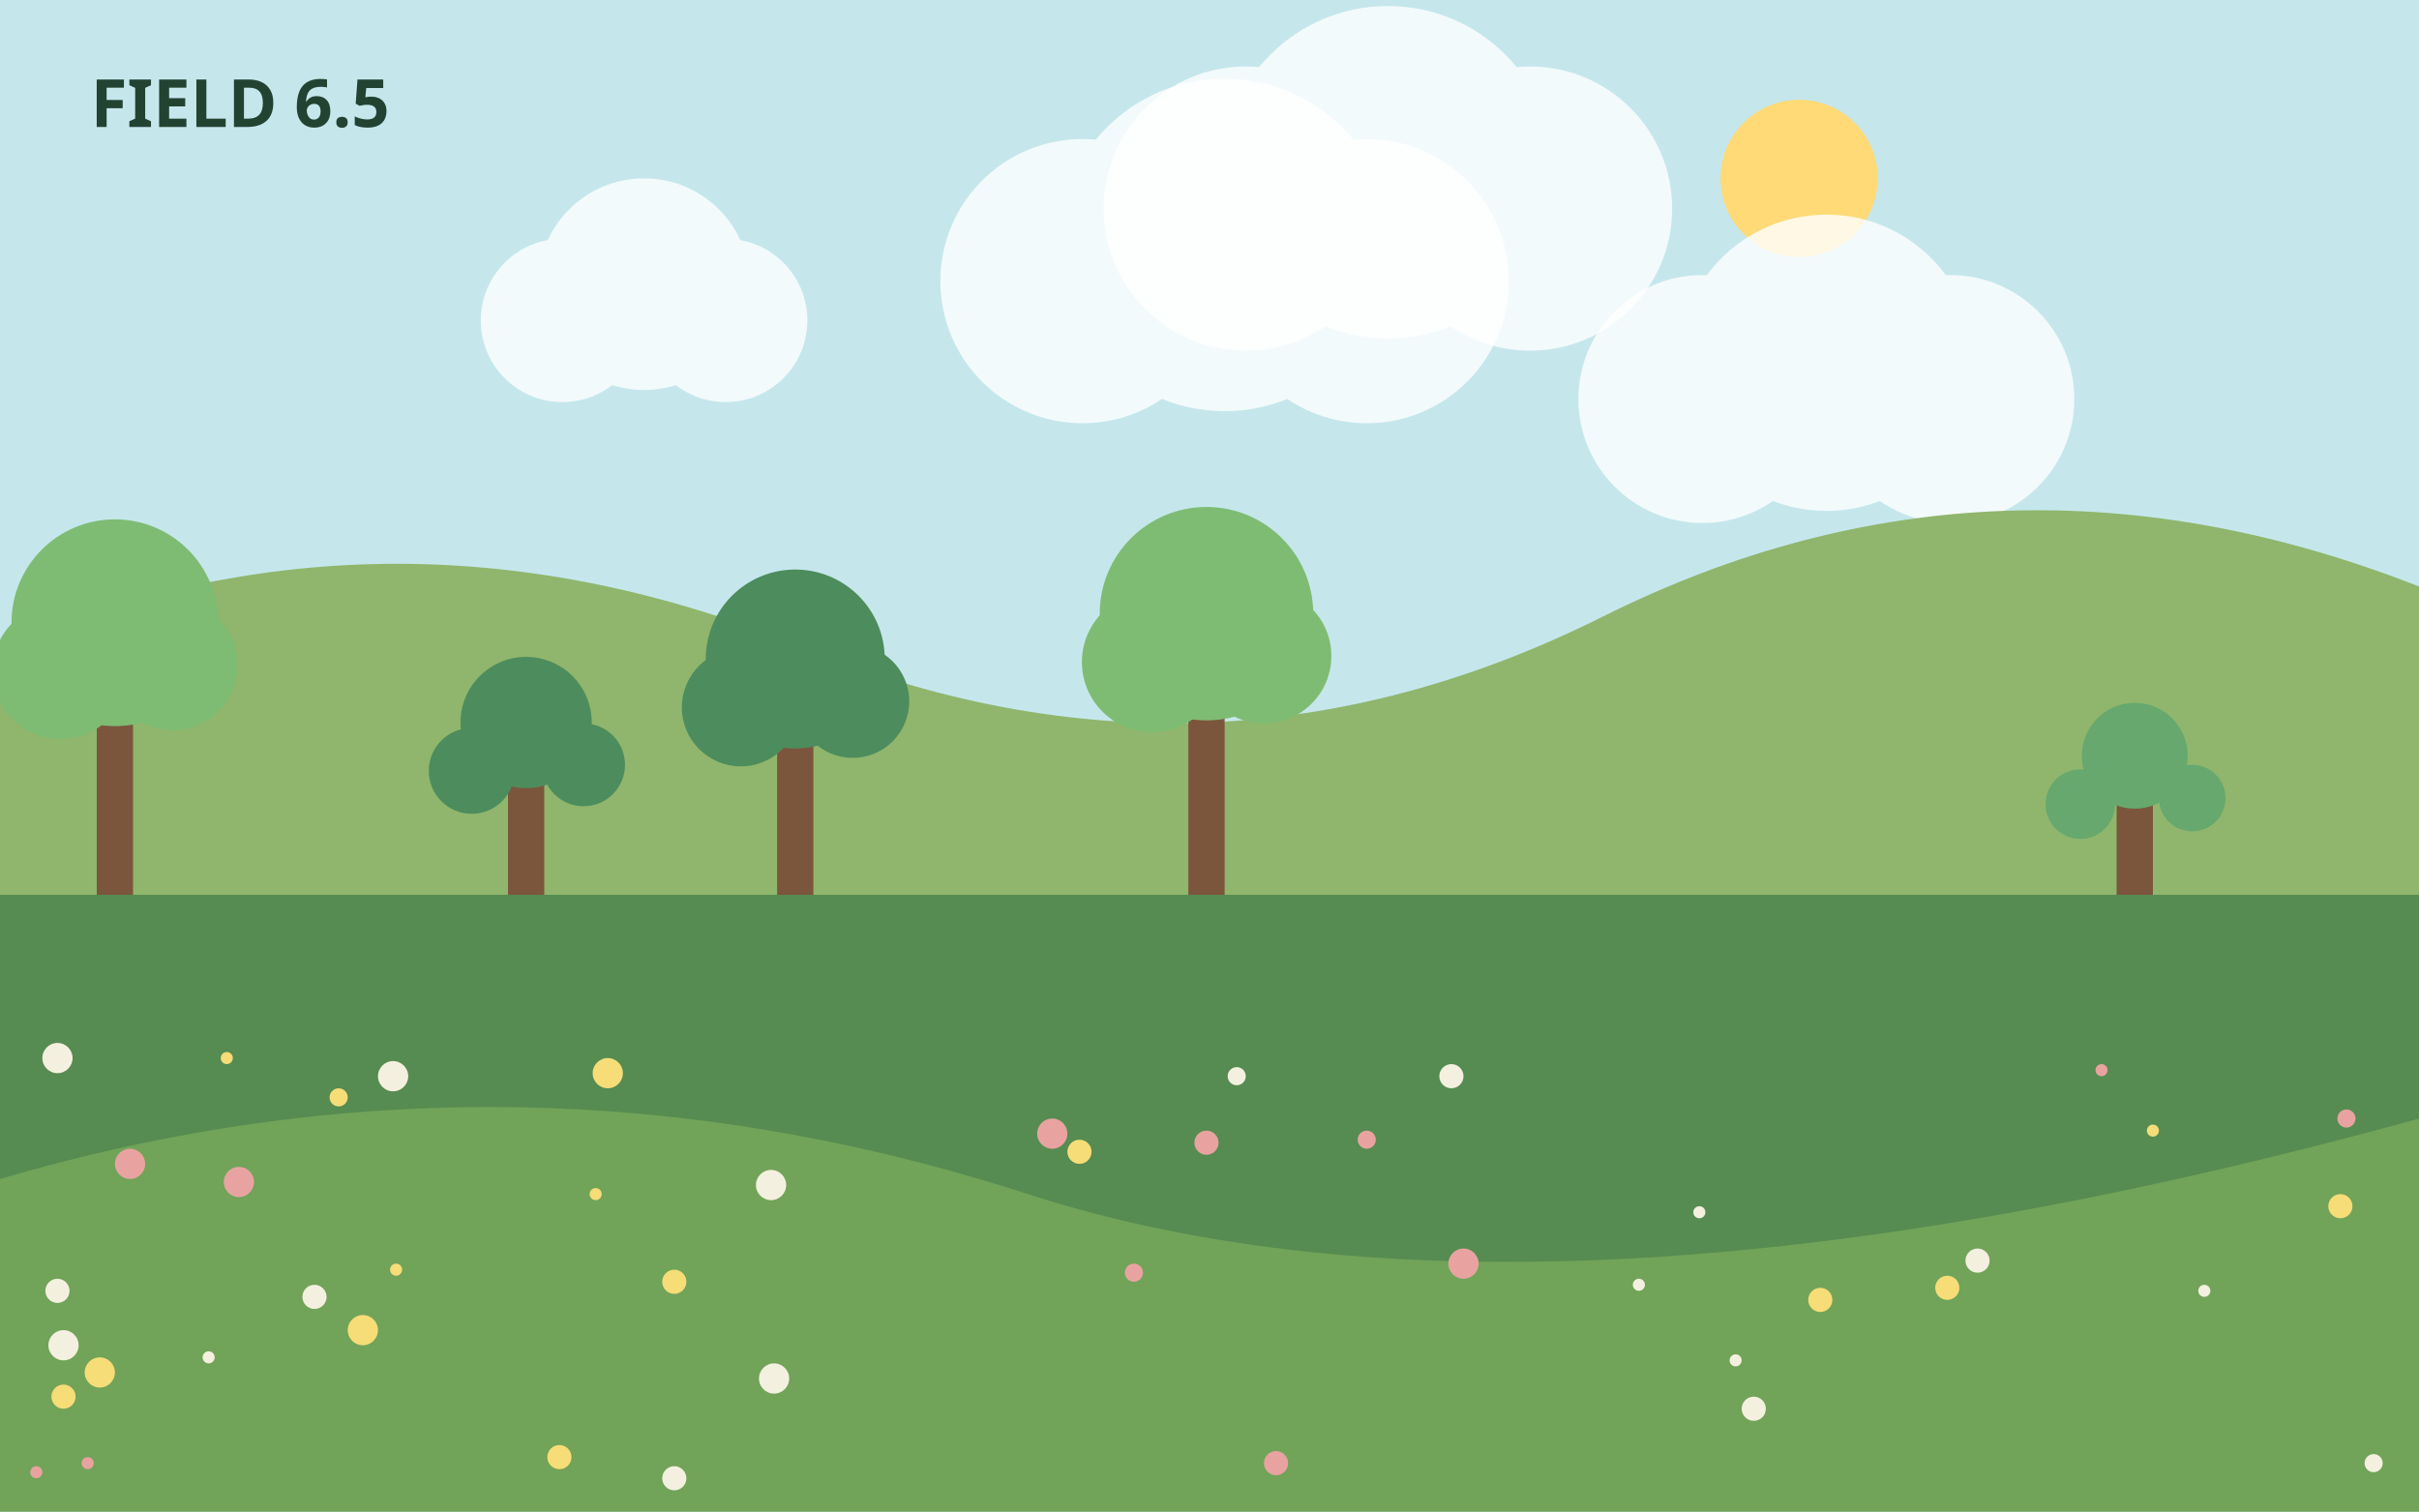
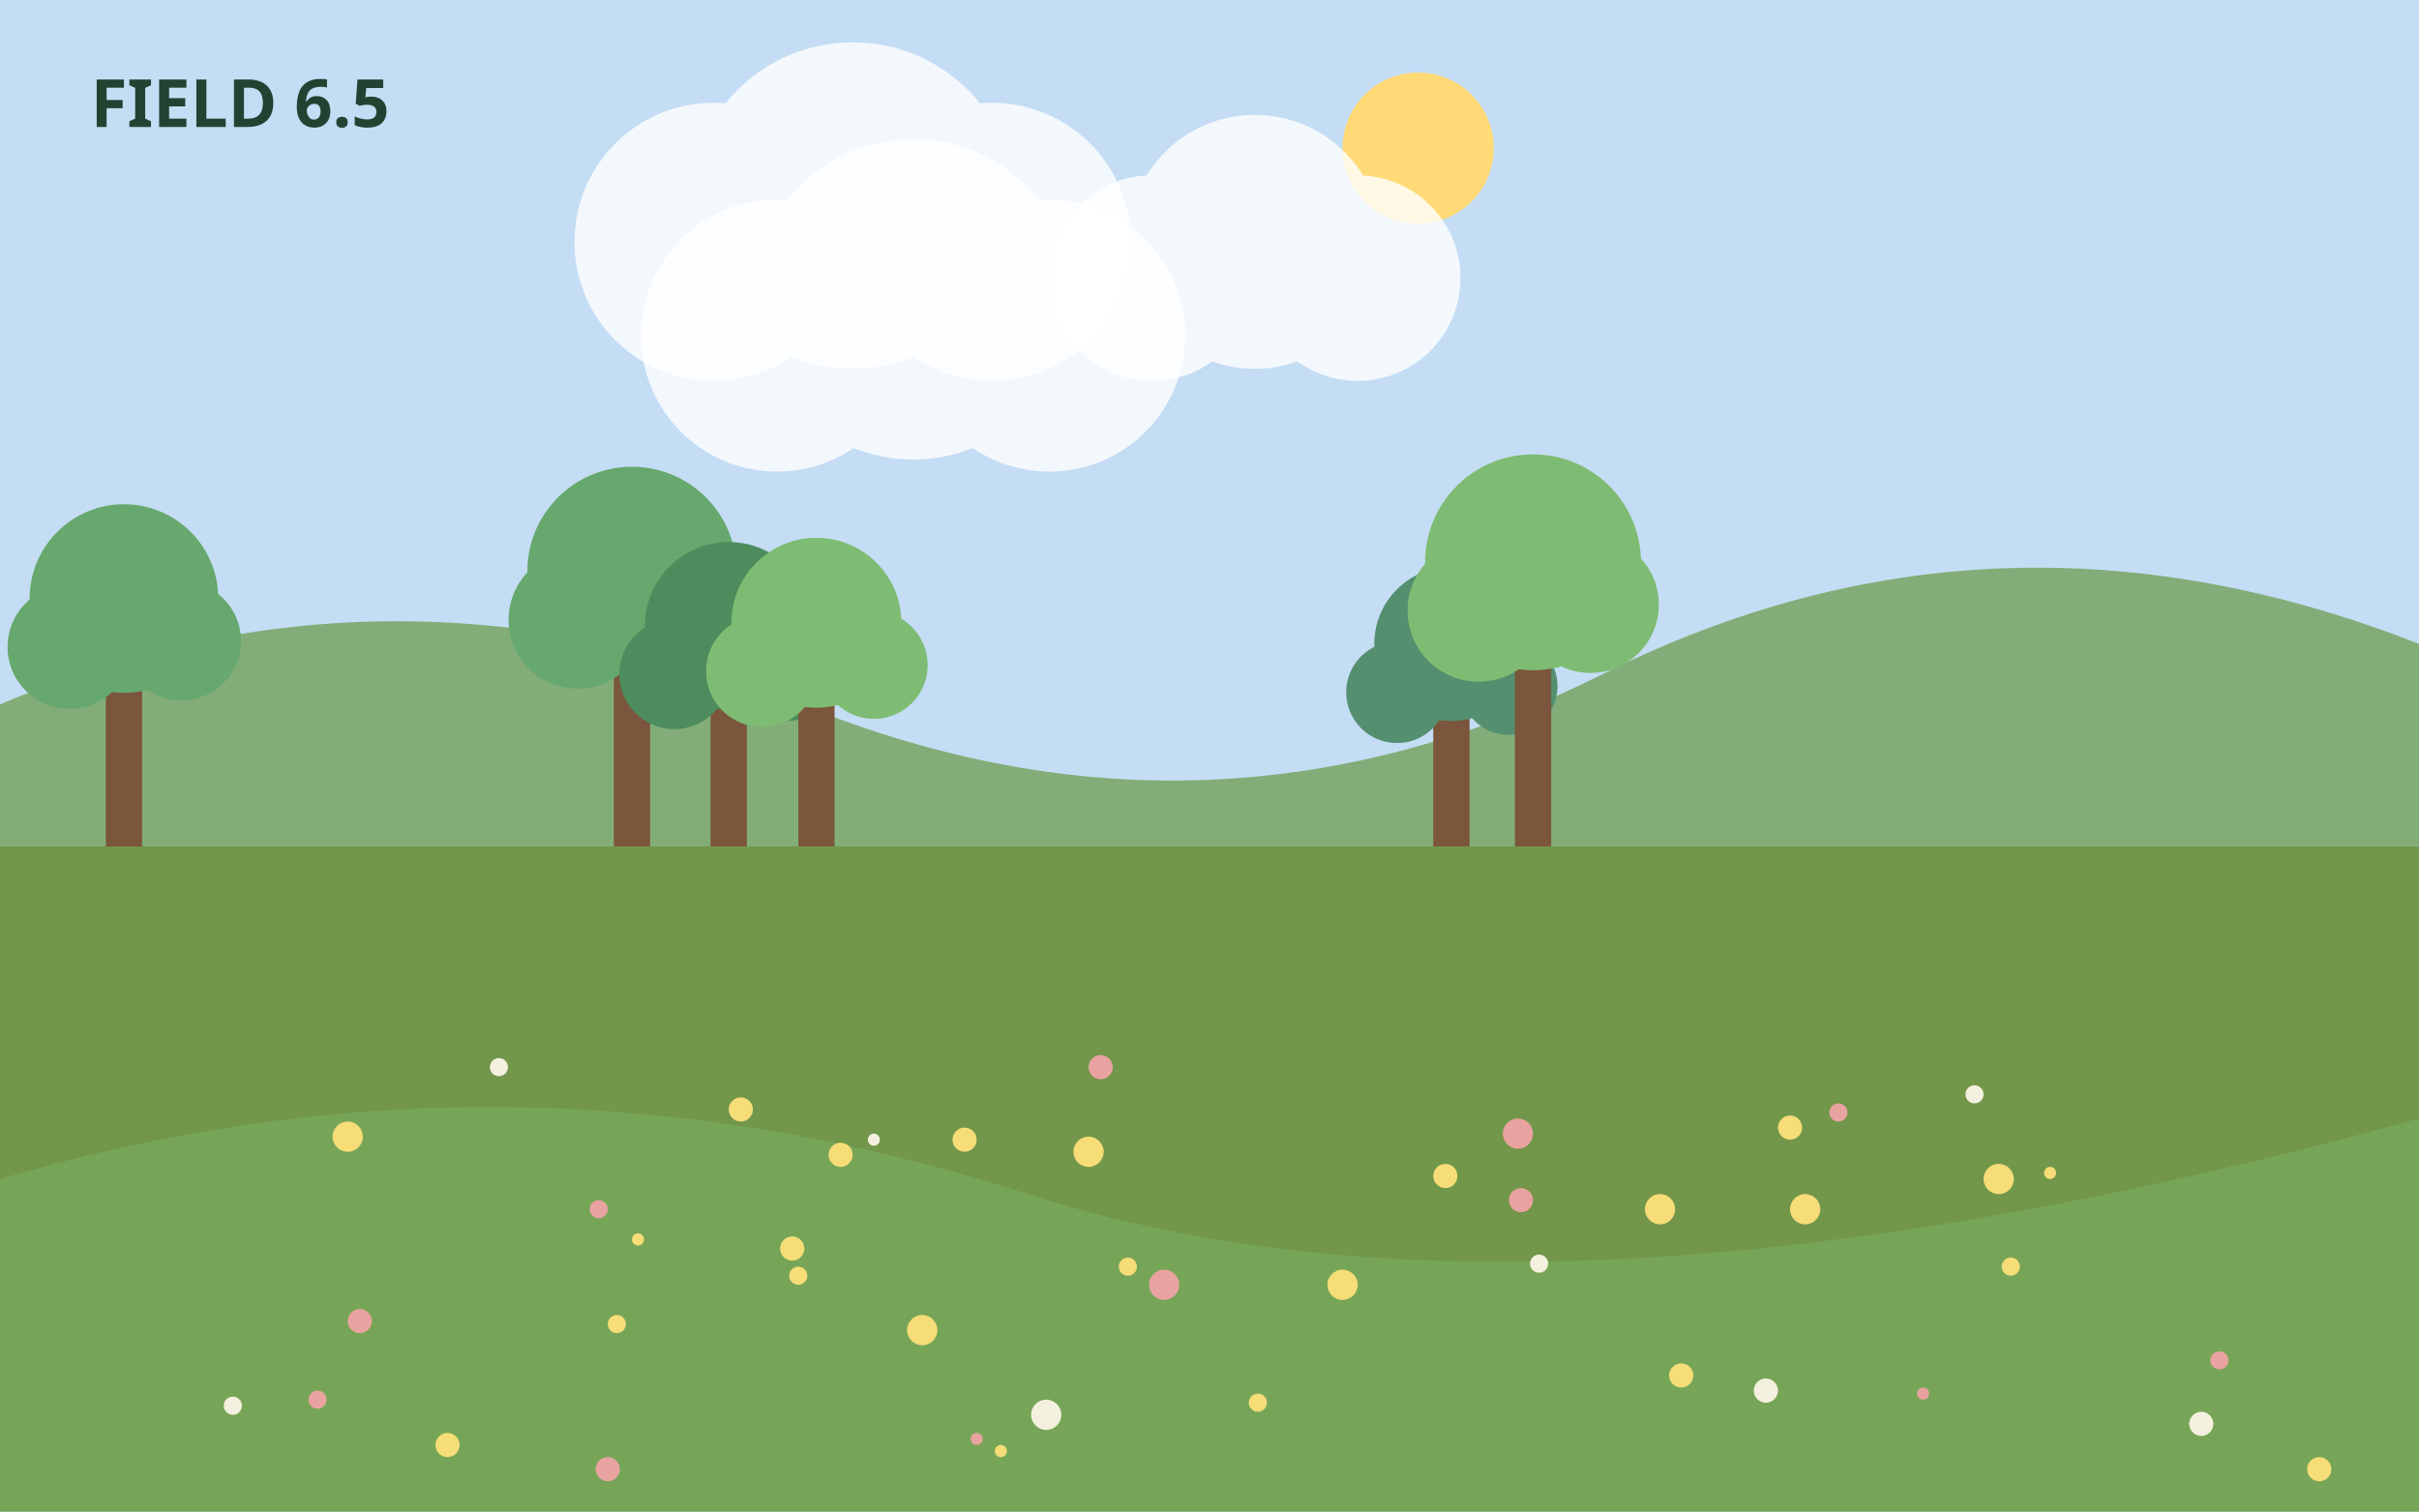
<svg xmlns="http://www.w3.org/2000/svg" width="800" height="500" viewBox="0 0 800 500">
-   <rect width="800" height="500" fill="#c5e7ec" />
-   <circle cx="595" cy="59" r="26" fill="#ffda76" />
+   <rect width="800" height="500" fill="#c4ddf4" />
+   <circle cx="469" cy="49" r="25" fill="#ffda76" />
  <g fill="#ffffff" opacity="0.8">
-     <circle cx="186" cy="106" r="27" />
-     <circle cx="213" cy="94" r="35" />
-     <circle cx="240" cy="106" r="27" />
+     <circle cx="236" cy="80" r="46" />
+     <circle cx="282" cy="68" r="54" />
+     <circle cx="328" cy="80" r="46" />
  </g>
  <g fill="#ffffff" opacity="0.8">
-     <circle cx="412" cy="69" r="47" />
-     <circle cx="459" cy="57" r="55" />
-     <circle cx="506" cy="69" r="47" />
+     <circle cx="257" cy="111" r="45" />
+     <circle cx="302" cy="99" r="53" />
+     <circle cx="347" cy="111" r="45" />
  </g>
  <g fill="#ffffff" opacity="0.8">
-     <circle cx="563" cy="132" r="41" />
-     <circle cx="604" cy="120" r="49" />
-     <circle cx="645" cy="132" r="41" />
+     <circle cx="381" cy="92" r="34" />
+     <circle cx="415" cy="80" r="42" />
+     <circle cx="449" cy="92" r="34" />
  </g>
-   <g fill="#ffffff" opacity="0.8">
-     <circle cx="358" cy="93" r="47" />
-     <circle cx="405" cy="81" r="55" />
-     <circle cx="452" cy="93" r="47" />
-   </g>
-   <path d="M0 214 Q130 159 265 214 T530 204 T800 194 V340 H0Z" fill="#8fb66c" />
-   <rect y="296" width="800" height="204" fill="#568b51" />
+   <path d="M0 233 Q130 178 265 233 T530 223 T800 213 V340 H0Z" fill="#82ad78" />
+   <rect y="280" width="800" height="220" fill="#72964a" />
  <path d="M0 390 Q170 340 340 395 T800 370 V500 H0Z" fill="#78a95b" opacity="0.78" />
-   <rect x="32" y="206" width="12" height="90" fill="#7b563c" stroke="none" />
-   <circle cx="38" cy="206" r="34.2" fill="#7ebc73" stroke="none" />
-   <circle cx="20" cy="222" r="22.5" fill="#7ebc73" stroke="none" />
-   <circle cx="57" cy="220" r="21.6" fill="#7ebc73" stroke="none" />
-   <rect x="168" y="239" width="12" height="57" fill="#7b563c" stroke="none" />
-   <circle cx="174" cy="239" r="21.7" fill="#4d8c5c" stroke="none" />
-   <circle cx="156" cy="255" r="14.2" fill="#4d8c5c" stroke="none" />
-   <circle cx="193" cy="253" r="13.7" fill="#4d8c5c" stroke="none" />
-   <rect x="257" y="218" width="12" height="78" fill="#7b563c" stroke="none" />
-   <circle cx="263" cy="218" r="29.6" fill="#4d8c5c" stroke="none" />
-   <circle cx="245" cy="234" r="19.5" fill="#4d8c5c" stroke="none" />
-   <circle cx="282" cy="232" r="18.7" fill="#4d8c5c" stroke="none" />
-   <rect x="393" y="203" width="12" height="93" fill="#7b563c" stroke="none" />
-   <circle cx="399" cy="203" r="35.3" fill="#7ebc73" stroke="none" />
-   <circle cx="381" cy="219" r="23.2" fill="#7ebc73" stroke="none" />
-   <circle cx="418" cy="217" r="22.3" fill="#7ebc73" stroke="none" />
-   <rect x="700" y="250" width="12" height="46" fill="#7b563c" stroke="none" />
-   <circle cx="706" cy="250" r="17.5" fill="#66a86d" stroke="none" />
-   <circle cx="688" cy="266" r="11.5" fill="#66a86d" stroke="none" />
-   <circle cx="725" cy="264" r="11.0" fill="#66a86d" stroke="none" />
-   <circle cx="223" cy="424" r="4" fill="#f6dd77" />
-   <circle cx="542" cy="425" r="2" fill="#f4f0df" />
-   <circle cx="422" cy="484" r="4" fill="#e8a3a0" />
-   <circle cx="197" cy="395" r="2" fill="#f6dd77" />
-   <circle cx="112" cy="363" r="3" fill="#f6dd77" />
-   <circle cx="12" cy="487" r="2" fill="#e8a3a0" />
-   <circle cx="480" cy="356" r="4" fill="#f4f0df" />
-   <circle cx="69" cy="449" r="2" fill="#f4f0df" />
-   <circle cx="75" cy="350" r="2" fill="#f6dd77" />
-   <circle cx="409" cy="356" r="3" fill="#f4f0df" />
-   <circle cx="130" cy="356" r="5" fill="#f4f0df" />
-   <circle cx="19" cy="350" r="5" fill="#f4f0df" />
-   <circle cx="644" cy="426" r="4" fill="#f6dd77" />
-   <circle cx="120" cy="440" r="5" fill="#f6dd77" />
-   <circle cx="602" cy="430" r="4" fill="#f6dd77" />
-   <circle cx="574" cy="450" r="2" fill="#f4f0df" />
-   <circle cx="348" cy="375" r="5" fill="#e8a3a0" />
-   <circle cx="375" cy="421" r="3" fill="#e8a3a0" />
-   <circle cx="21" cy="445" r="5" fill="#f4f0df" />
-   <circle cx="399" cy="378" r="4" fill="#e8a3a0" />
-   <circle cx="131" cy="420" r="2" fill="#f6dd77" />
-   <circle cx="357" cy="381" r="4" fill="#f6dd77" />
-   <circle cx="695" cy="354" r="2" fill="#e8a3a0" />
-   <circle cx="33" cy="454" r="5" fill="#f6dd77" />
-   <circle cx="484" cy="418" r="5" fill="#e8a3a0" />
-   <circle cx="256" cy="456" r="5" fill="#f4f0df" />
-   <circle cx="201" cy="355" r="5" fill="#f6dd77" />
-   <circle cx="785" cy="484" r="3" fill="#f4f0df" />
-   <circle cx="452" cy="377" r="3" fill="#e8a3a0" />
-   <circle cx="43" cy="385" r="5" fill="#e8a3a0" />
-   <circle cx="223" cy="489" r="4" fill="#f4f0df" />
-   <circle cx="21" cy="462" r="4" fill="#f6dd77" />
-   <circle cx="19" cy="427" r="4" fill="#f4f0df" />
-   <circle cx="255" cy="392" r="5" fill="#f4f0df" />
-   <circle cx="79" cy="391" r="5" fill="#e8a3a0" />
-   <circle cx="562" cy="401" r="2" fill="#f4f0df" />
-   <circle cx="774" cy="399" r="4" fill="#f6dd77" />
-   <circle cx="712" cy="374" r="2" fill="#f6dd77" />
-   <circle cx="29" cy="484" r="2" fill="#e8a3a0" />
-   <circle cx="104" cy="429" r="4" fill="#f4f0df" />
-   <circle cx="580" cy="466" r="4" fill="#f4f0df" />
-   <circle cx="729" cy="427" r="2" fill="#f4f0df" />
-   <circle cx="776" cy="370" r="3" fill="#e8a3a0" />
-   <circle cx="185" cy="482" r="4" fill="#f6dd77" />
-   <circle cx="654" cy="417" r="4" fill="#f4f0df" />
+   <rect x="35" y="198" width="12" height="82" fill="#7b563c" stroke="none" />
+   <circle cx="41" cy="198" r="31.2" fill="#66a86d" stroke="none" />
+   <circle cx="23" cy="214" r="20.5" fill="#66a86d" stroke="none" />
+   <circle cx="60" cy="212" r="19.7" fill="#66a86d" stroke="none" />
+   <rect x="203" y="189" width="12" height="91" fill="#7b563c" stroke="none" />
+   <circle cx="209" cy="189" r="34.6" fill="#66a86d" stroke="none" />
+   <circle cx="191" cy="205" r="22.8" fill="#66a86d" stroke="none" />
+   <circle cx="228" cy="203" r="21.8" fill="#66a86d" stroke="none" />
+   <rect x="235" y="207" width="12" height="73" fill="#7b563c" stroke="none" />
+   <circle cx="241" cy="207" r="27.7" fill="#4d8c5c" stroke="none" />
+   <circle cx="223" cy="223" r="18.2" fill="#4d8c5c" stroke="none" />
+   <circle cx="260" cy="221" r="17.5" fill="#4d8c5c" stroke="none" />
+   <rect x="264" y="206" width="12" height="74" fill="#7b563c" stroke="none" />
+   <circle cx="270" cy="206" r="28.1" fill="#7ebc73" stroke="none" />
+   <circle cx="252" cy="222" r="18.5" fill="#7ebc73" stroke="none" />
+   <circle cx="289" cy="220" r="17.8" fill="#7ebc73" stroke="none" />
+   <rect x="474" y="213" width="12" height="67" fill="#7b563c" stroke="none" />
+   <circle cx="480" cy="213" r="25.5" fill="#548f6f" stroke="none" />
+   <circle cx="462" cy="229" r="16.8" fill="#548f6f" stroke="none" />
+   <circle cx="499" cy="227" r="16.1" fill="#548f6f" stroke="none" />
+   <rect x="501" y="186" width="12" height="94" fill="#7b563c" stroke="none" />
+   <circle cx="507" cy="186" r="35.7" fill="#7ebc73" stroke="none" />
+   <circle cx="489" cy="202" r="23.5" fill="#7ebc73" stroke="none" />
+   <circle cx="526" cy="200" r="22.6" fill="#7ebc73" stroke="none" />
+   <circle cx="728" cy="471" r="4" fill="#f4f0df" />
+   <circle cx="636" cy="461" r="2" fill="#e8a3a0" />
+   <circle cx="478" cy="389" r="4" fill="#f6dd77" />
+   <circle cx="608" cy="368" r="3" fill="#e8a3a0" />
+   <circle cx="767" cy="486" r="4" fill="#f6dd77" />
+   <circle cx="364" cy="353" r="4" fill="#e8a3a0" />
+   <circle cx="500" cy="377" r="2" fill="#f6dd77" />
+   <circle cx="262" cy="413" r="4" fill="#f6dd77" />
+   <circle cx="245" cy="367" r="4" fill="#f6dd77" />
+   <circle cx="323" cy="476" r="2" fill="#e8a3a0" />
+   <circle cx="509" cy="418" r="3" fill="#f4f0df" />
+   <circle cx="373" cy="419" r="3" fill="#f6dd77" />
+   <circle cx="549" cy="400" r="5" fill="#f6dd77" />
+   <circle cx="360" cy="381" r="5" fill="#f6dd77" />
+   <circle cx="346" cy="468" r="5" fill="#f4f0df" />
+   <circle cx="503" cy="397" r="4" fill="#e8a3a0" />
+   <circle cx="592" cy="373" r="4" fill="#f6dd77" />
+   <circle cx="119" cy="437" r="4" fill="#e8a3a0" />
+   <circle cx="661" cy="390" r="5" fill="#f6dd77" />
+   <circle cx="278" cy="382" r="4" fill="#f6dd77" />
+   <circle cx="385" cy="425" r="5" fill="#e8a3a0" />
+   <circle cx="165" cy="353" r="3" fill="#f4f0df" />
+   <circle cx="678" cy="388" r="2" fill="#f6dd77" />
+   <circle cx="289" cy="377" r="2" fill="#f4f0df" />
+   <circle cx="734" cy="450" r="3" fill="#e8a3a0" />
+   <circle cx="264" cy="422" r="3" fill="#f6dd77" />
+   <circle cx="653" cy="362" r="3" fill="#f4f0df" />
+   <circle cx="204" cy="438" r="3" fill="#f6dd77" />
+   <circle cx="416" cy="464" r="3" fill="#f6dd77" />
+   <circle cx="201" cy="486" r="4" fill="#e8a3a0" />
+   <circle cx="556" cy="455" r="4" fill="#f6dd77" />
+   <circle cx="77" cy="465" r="3" fill="#f4f0df" />
+   <circle cx="115" cy="376" r="5" fill="#f6dd77" />
+   <circle cx="584" cy="460" r="4" fill="#f4f0df" />
+   <circle cx="305" cy="440" r="5" fill="#f6dd77" />
+   <circle cx="665" cy="419" r="3" fill="#f6dd77" />
+   <circle cx="331" cy="480" r="2" fill="#f6dd77" />
+   <circle cx="198" cy="400" r="3" fill="#e8a3a0" />
+   <circle cx="211" cy="410" r="2" fill="#f6dd77" />
+   <circle cx="148" cy="478" r="4" fill="#f6dd77" />
+   <circle cx="444" cy="425" r="5" fill="#f6dd77" />
+   <circle cx="502" cy="375" r="5" fill="#e8a3a0" />
+   <circle cx="319" cy="377" r="4" fill="#f6dd77" />
+   <circle cx="597" cy="400" r="5" fill="#f6dd77" />
+   <circle cx="105" cy="463" r="3" fill="#e8a3a0" />
  <text x="30" y="42" fill="#234332" font-family="sans-serif" font-size="22" font-weight="700">FIELD 6.5</text>
</svg>
